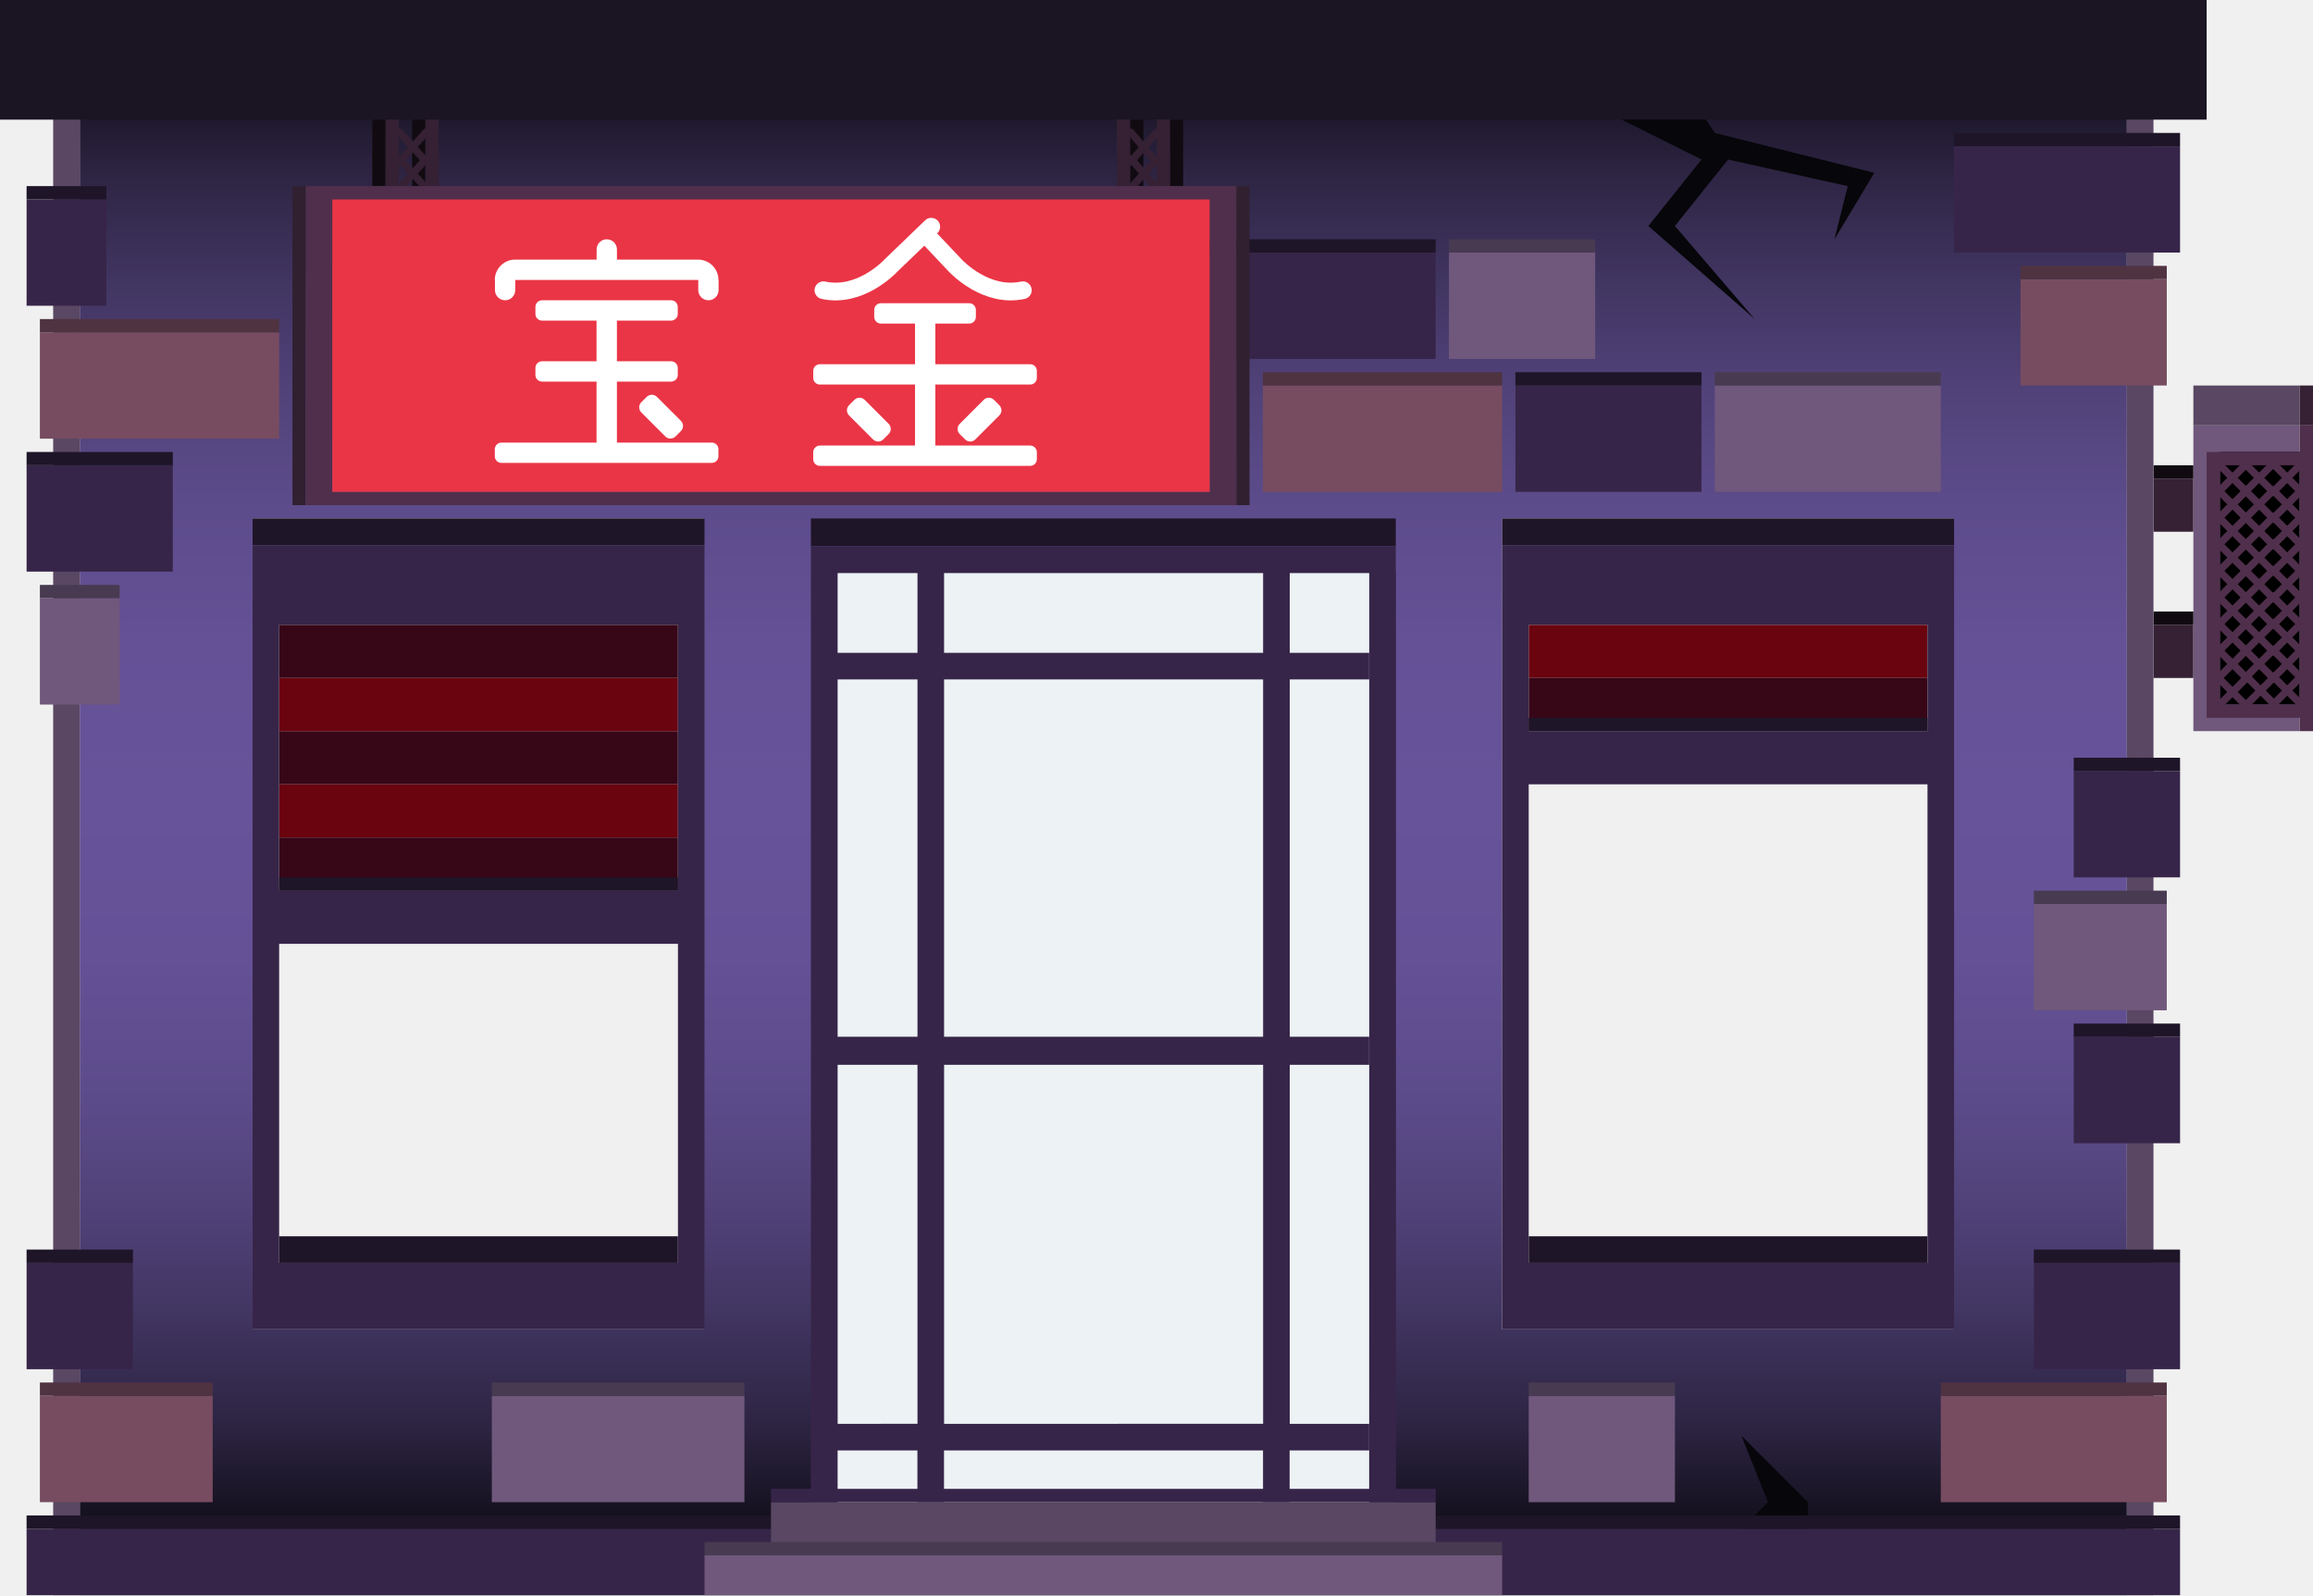
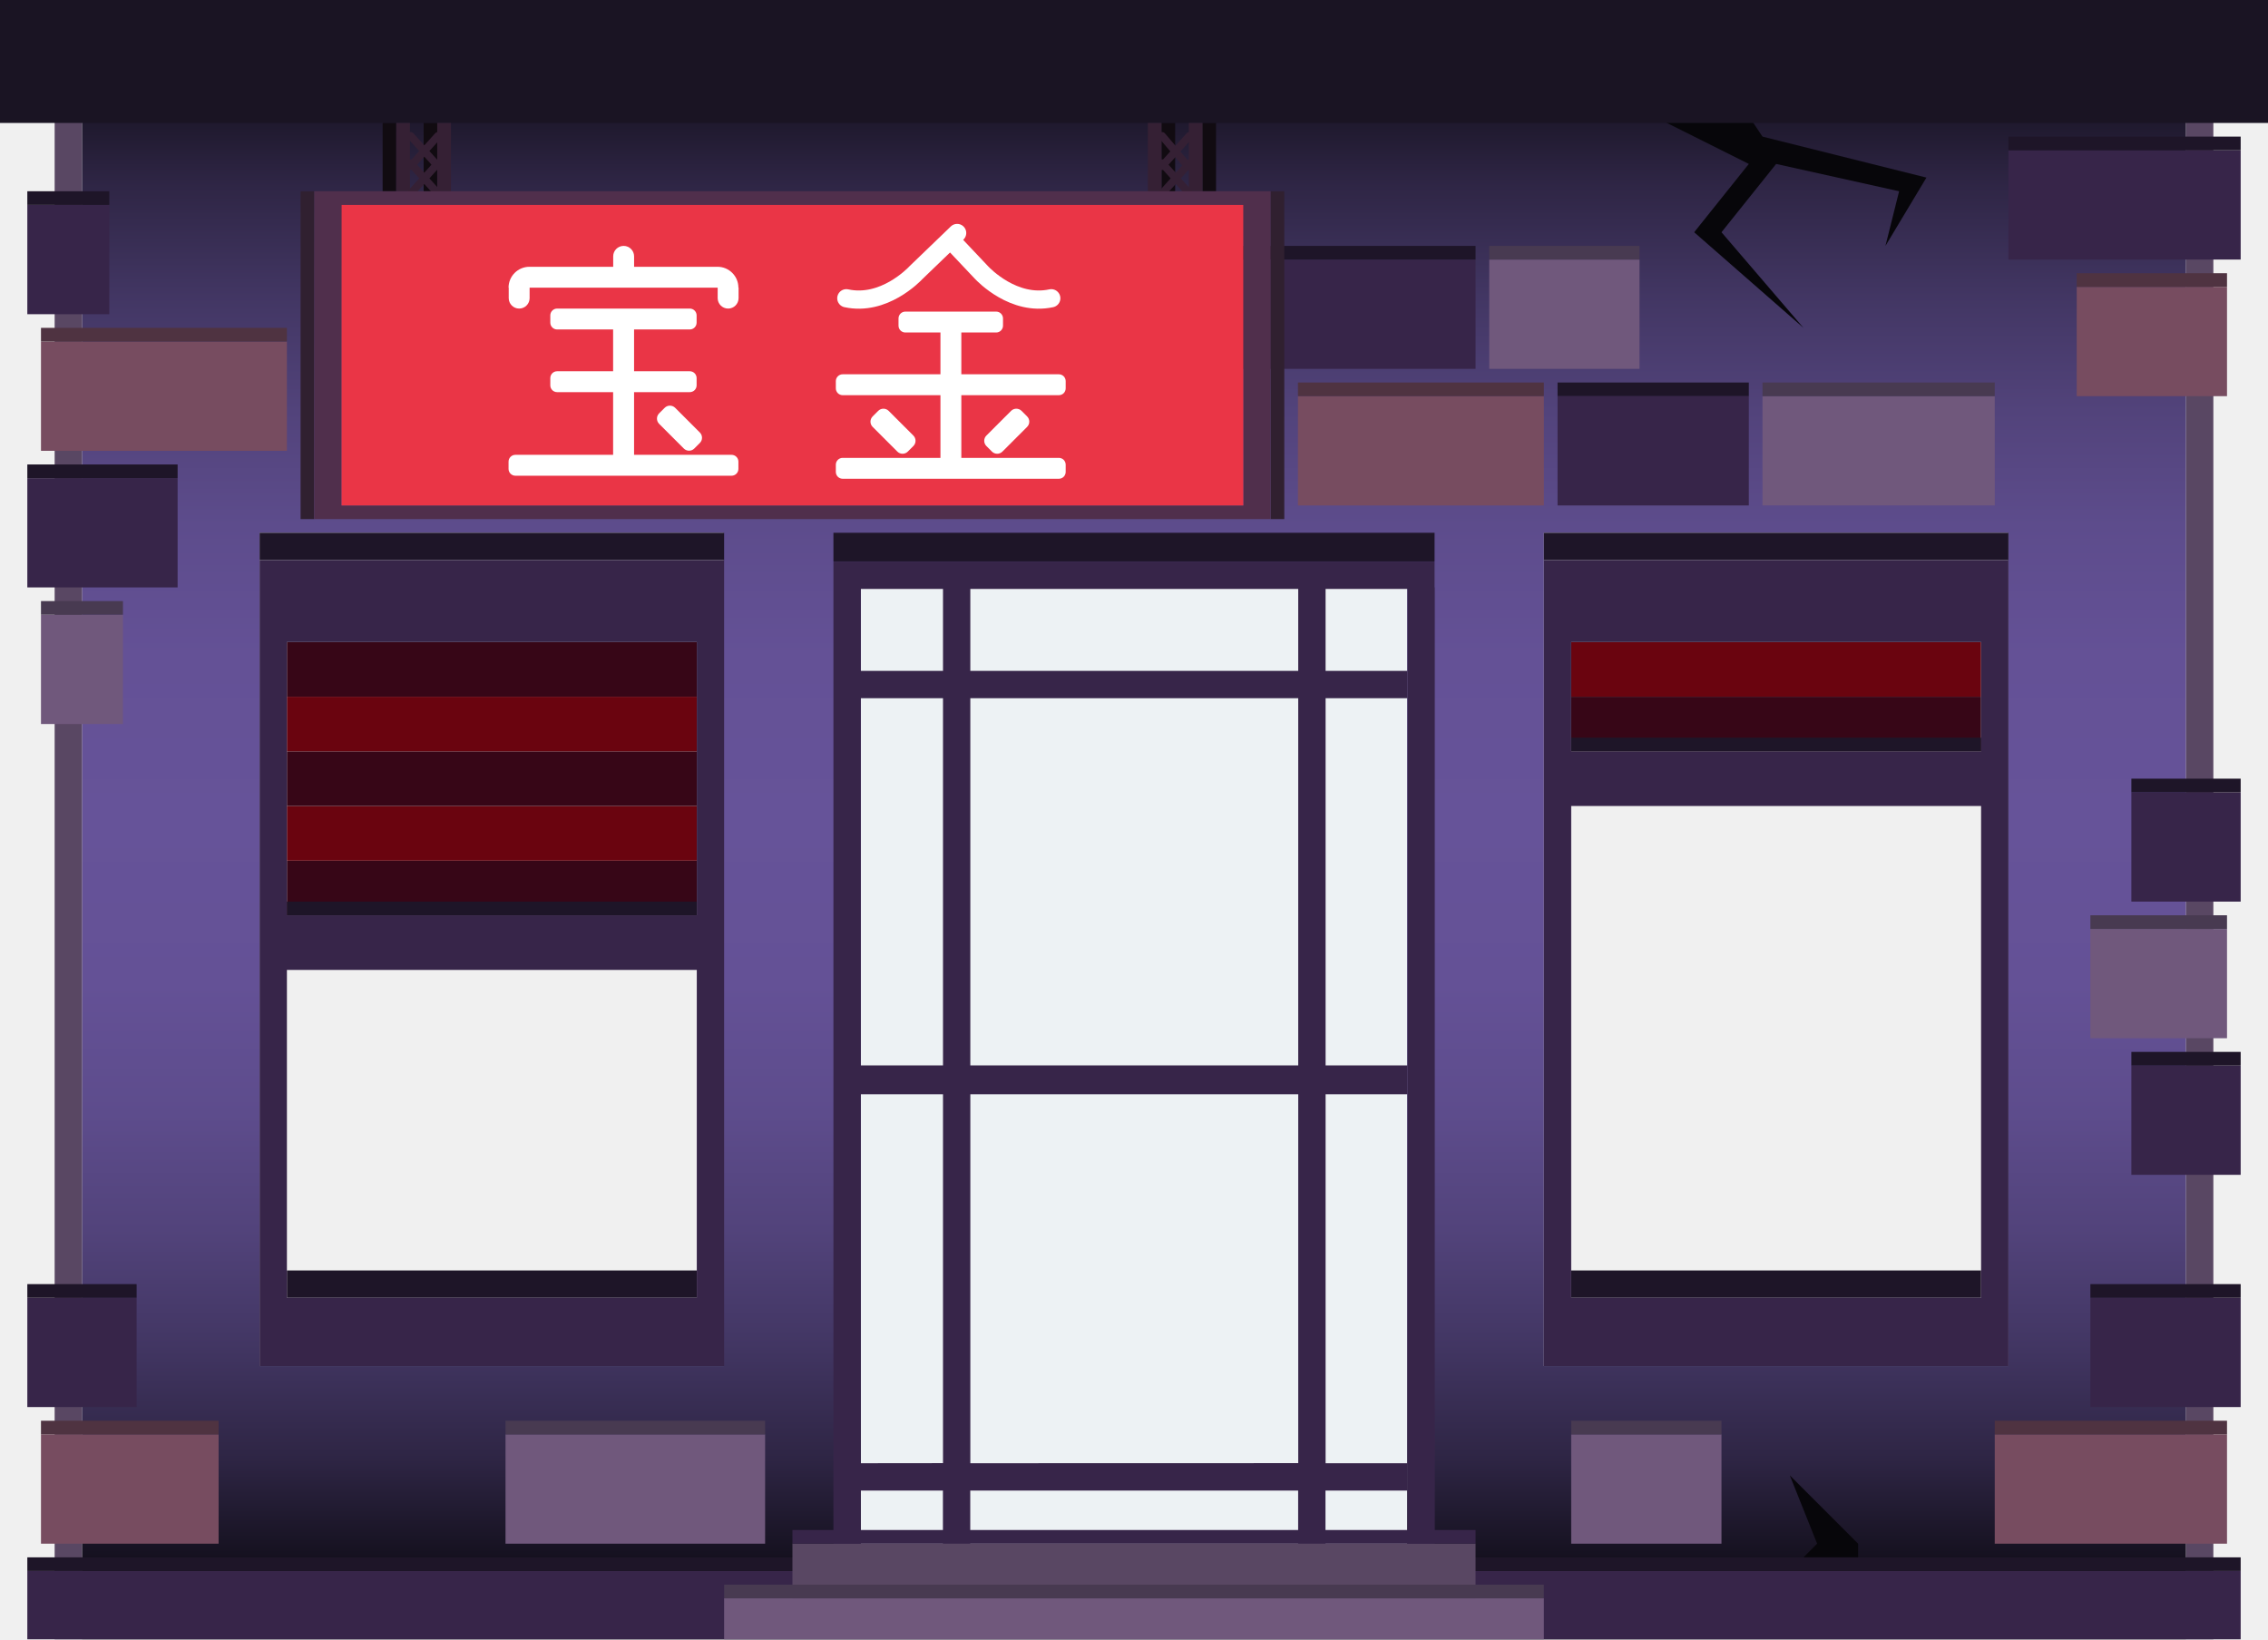
- <svg xmlns="http://www.w3.org/2000/svg" viewBox="0 0 1566 1080">
+ <svg xmlns="http://www.w3.org/2000/svg" viewBox="0 0 1494 1080">
  <defs>
-     <style>.cls-1{fill:#352034;}.cls-2{fill:#70587c;}.cls-3{fill:#594763;}.cls-4{fill:#502f4c;}.cls-18,.cls-22,.cls-5{fill:none;stroke-linejoin:round;}.cls-5{stroke:#502f4c;stroke-linecap:square;}.cls-18,.cls-5{stroke-width:5px;}.cls-6{fill:#110b11;}.cls-7{fill:url(#Новый_образец_градиентной_зал_2);}.cls-8{fill:#07060a;}.cls-9{fill:#372549;}.cls-10{fill:#1e1528;}.cls-11{fill:#1a1423;}.cls-12{fill:#774c60;}.cls-13{fill:#4f3341;}.cls-14{fill:#483a51;}.cls-15{fill:#edf2f4;}.cls-16{fill:#6a040f;}.cls-17{fill:#370617;}.cls-18{stroke:#352034;}.cls-18,.cls-22{stroke-linecap:round;}.cls-19{fill:#302030;}.cls-20{fill:#ea3546;}.cls-21{fill:#fff;}.cls-22{stroke:#fff;stroke-width:12px;}</style>
+     <style>.cls-1{fill:url(#Новый_образец_градиентной_зал_2);}.cls-2{fill:#594763;}.cls-3{fill:#07060a;}.cls-4{fill:#372549;}.cls-5{fill:#1e1528;}.cls-6{fill:#1a1423;}.cls-7{fill:#774c60;}.cls-8{fill:#4f3341;}.cls-9{fill:#70587c;}.cls-10{fill:#483a51;}.cls-11{fill:#edf2f4;}.cls-12{fill:#6a040f;}.cls-13{fill:#370617;}.cls-14{fill:#110b11;}.cls-15,.cls-21{fill:none;stroke-linecap:round;stroke-linejoin:round;}.cls-15{stroke:#352034;stroke-width:5px;}.cls-16{fill:#352034;}.cls-17{fill:#302030;}.cls-18{fill:#502f4c;}.cls-19{fill:#ea3546;}.cls-20{fill:#fff;}.cls-21{stroke:#fff;stroke-width:12px;}</style>
    <linearGradient id="Новый_образец_градиентной_зал_2" x1="747" y1="1" x2="747" y2="1080" gradientUnits="userSpaceOnUse">
      <stop offset="0" />
      <stop offset="0.05" stop-color="#15111f" />
      <stop offset="0.11" stop-color="#2e2544" />
      <stop offset="0.18" stop-color="#423663" />
      <stop offset="0.25" stop-color="#52437b" />
      <stop offset="0.32" stop-color="#5d4c8c" />
      <stop offset="0.4" stop-color="#645196" />
      <stop offset="0.5" stop-color="#665399" />
      <stop offset="0.6" stop-color="#645196" />
      <stop offset="0.68" stop-color="#5d4c8c" />
      <stop offset="0.75" stop-color="#52437b" />
      <stop offset="0.82" stop-color="#423663" />
      <stop offset="0.89" stop-color="#2e2544" />
      <stop offset="0.95" stop-color="#15111f" />
      <stop offset="1" />
    </linearGradient>
  </defs>
  <g id="Layer_2" data-name="Layer 2">
    <g id="Final_outside" data-name="Final outside">
      <g id="Entrance_-_Outside" data-name="Entrance - Outside">
-         <g id="Air">
-           <rect class="cls-1" x="1458" y="324" width="27" height="36" />
-           <rect class="cls-1" x="1458" y="423" width="27" height="36" />
-           <rect class="cls-2" x="1485" y="288" width="72" height="207" />
-           <rect class="cls-3" x="1485" y="261" width="72" height="27" />
-           <rect class="cls-1" x="1557" y="261" width="9" height="27" />
-           <rect x="1503" y="306" width="54" height="171" />
-           <path class="cls-4" d="M1557,288v18h-63V486h63v9h9V288Zm0,189h-54V315h54Z" />
-           <line class="cls-5" x1="1503.5" y1="476.5" x2="1521.5" y2="458.5" />
-           <line class="cls-5" x1="1502.5" y1="459.5" x2="1520.5" y2="477.5" />
-           <line class="cls-5" x1="1521.5" y1="476.5" x2="1539.5" y2="458.5" />
-           <line class="cls-5" x1="1521.5" y1="458.5" x2="1539.5" y2="476.5" />
-           <line class="cls-5" x1="1539.5" y1="476.5" x2="1557.5" y2="458.5" />
-           <line class="cls-5" x1="1539.5" y1="458.5" x2="1557.5" y2="476.5" />
-           <line class="cls-5" x1="1539.5" y1="458.5" x2="1557.5" y2="440.5" />
-           <line class="cls-5" x1="1539.5" y1="440.5" x2="1557.5" y2="458.5" />
-           <line class="cls-5" x1="1539.5" y1="440.5" x2="1557.5" y2="422.5" />
-           <line class="cls-5" x1="1539.5" y1="422.5" x2="1557.5" y2="440.5" />
-           <line class="cls-5" x1="1539.5" y1="422.5" x2="1557.5" y2="404.5" />
-           <line class="cls-5" x1="1539.5" y1="404.5" x2="1557.5" y2="422.5" />
-           <line class="cls-5" x1="1539.5" y1="404.5" x2="1557.5" y2="386.5" />
-           <line class="cls-5" x1="1539.5" y1="386.5" x2="1557.5" y2="404.5" />
-           <line class="cls-5" x1="1539.5" y1="386.5" x2="1557.5" y2="368.5" />
-           <line class="cls-5" x1="1539.5" y1="368.5" x2="1557.5" y2="386.5" />
-           <line class="cls-5" x1="1539.5" y1="368.5" x2="1557.5" y2="350.5" />
-           <line class="cls-5" x1="1539.5" y1="350.5" x2="1557.5" y2="368.5" />
-           <line class="cls-5" x1="1539.5" y1="350.5" x2="1557.5" y2="332.5" />
-           <line class="cls-5" x1="1539.5" y1="332.5" x2="1557.5" y2="350.5" />
-           <line class="cls-5" x1="1539.5" y1="332.5" x2="1557.5" y2="314.5" />
-           <line class="cls-5" x1="1539.5" y1="314.5" x2="1557.5" y2="332.5" />
-           <line class="cls-5" x1="1520.5" y1="458.5" x2="1538.5" y2="440.5" />
-           <line class="cls-5" x1="1520.5" y1="440.5" x2="1538.5" y2="458.5" />
-           <line class="cls-5" x1="1520.5" y1="440.5" x2="1538.5" y2="422.5" />
-           <line class="cls-5" x1="1520.5" y1="422.5" x2="1538.5" y2="440.5" />
-           <line class="cls-5" x1="1520.5" y1="422.5" x2="1538.5" y2="404.5" />
-           <line class="cls-5" x1="1520.5" y1="404.5" x2="1538.5" y2="422.5" />
-           <line class="cls-5" x1="1520.5" y1="404.5" x2="1538.5" y2="386.5" />
-           <line class="cls-5" x1="1520.5" y1="386.5" x2="1538.5" y2="404.5" />
-           <line class="cls-5" x1="1520.5" y1="386.5" x2="1538.5" y2="368.5" />
-           <line class="cls-5" x1="1520.5" y1="368.5" x2="1538.5" y2="386.5" />
-           <line class="cls-5" x1="1520.5" y1="368.5" x2="1538.5" y2="350.5" />
-           <line class="cls-5" x1="1520.5" y1="350.5" x2="1538.5" y2="368.5" />
-           <line class="cls-5" x1="1520.5" y1="350.5" x2="1538.5" y2="332.5" />
-           <line class="cls-5" x1="1520.5" y1="332.5" x2="1538.5" y2="350.5" />
-           <line class="cls-5" x1="1520.5" y1="332.5" x2="1538.5" y2="314.5" />
-           <line class="cls-5" x1="1520.5" y1="314.5" x2="1538.5" y2="332.5" />
-           <line class="cls-5" x1="1502.5" y1="458.5" x2="1520.5" y2="440.5" />
-           <line class="cls-5" x1="1502.5" y1="440.5" x2="1520.5" y2="458.5" />
-           <line class="cls-5" x1="1502.5" y1="440.5" x2="1520.5" y2="422.5" />
-           <line class="cls-5" x1="1502.5" y1="422.5" x2="1520.5" y2="440.5" />
-           <line class="cls-5" x1="1502.5" y1="422.5" x2="1520.5" y2="404.5" />
-           <line class="cls-5" x1="1502.5" y1="404.5" x2="1520.5" y2="422.5" />
-           <line class="cls-5" x1="1502.5" y1="404.5" x2="1520.5" y2="386.5" />
-           <line class="cls-5" x1="1502.5" y1="386.5" x2="1520.5" y2="404.5" />
-           <line class="cls-5" x1="1502.5" y1="386.5" x2="1520.5" y2="368.5" />
-           <line class="cls-5" x1="1502.5" y1="368.5" x2="1520.5" y2="386.5" />
-           <line class="cls-5" x1="1502.5" y1="368.5" x2="1520.5" y2="350.5" />
-           <line class="cls-5" x1="1502.5" y1="350.5" x2="1520.5" y2="368.5" />
-           <line class="cls-5" x1="1502.5" y1="350.5" x2="1520.5" y2="332.5" />
-           <line class="cls-5" x1="1502.5" y1="332.5" x2="1520.5" y2="350.5" />
-           <line class="cls-5" x1="1502.5" y1="332.5" x2="1520.5" y2="314.5" />
-           <line class="cls-5" x1="1502.5" y1="314.5" x2="1520.5" y2="332.5" />
-           <rect class="cls-6" x="1458" y="315" width="27" height="9" />
-           <rect class="cls-6" x="1458" y="414" width="27" height="9" />
-         </g>
        <g id="level">
          <g id="wall">
-             <path class="cls-7" d="M54,1V1080H1440V1ZM476.71,900H171V351H476.71Zm846,0H1017V351h305.71Z" />
-             <rect class="cls-3" x="1440" y="1" width="18" height="1079" />
-             <rect class="cls-3" x="36" y="1" width="18" height="1079" />
+             <path class="cls-1" d="M54,1V1080H1440V1ZM476.71,900H171V351H476.71Zm846,0H1017V351h305.71Z" />
+             <rect class="cls-2" x="1440" y="1" width="18" height="1079" />
+             <rect class="cls-2" x="36" y="1" width="18" height="1079" />
            <g id="_1" data-name="1">
-               <polygon class="cls-8" points="1080 72 1152 108 1116 153 1188 216 1134 153 1170 108 1251 126 1242 162 1269 117 1161 90 1143 63 1080 72" />
-               <polygon class="cls-8" points="1170 1044 1197 1017 1179 972 1224 1017 1224 1044 1170 1044" />
+               <polygon class="cls-3" points="1080 72 1152 108 1116 153 1188 216 1134 153 1170 108 1251 126 1242 162 1269 117 1161 90 1143 63 1080 72" />
+               <polygon class="cls-3" points="1170 1044 1197 1017 1179 972 1224 1017 1224 1044 1170 1044" />
            </g>
-             <rect class="cls-9" x="18" y="1035" width="1458" height="45" />
-             <rect class="cls-10" x="18" y="1026" width="1458" height="9" />
-             <rect class="cls-11" width="1494" height="81" />
+             <rect class="cls-4" x="18" y="1035" width="1458" height="45" />
+             <rect class="cls-5" x="18" y="1026" width="1458" height="9" />
+             <rect class="cls-6" width="1494" height="81" />
          </g>
          <g id="Bricks">
-             <rect class="cls-12" x="27" y="225" width="162" height="72" />
-             <rect class="cls-13" x="27" y="216" width="162" height="9" />
-             <rect class="cls-2" x="1161" y="261" width="153" height="72" transform="translate(2475 594) rotate(180)" />
-             <rect class="cls-14" x="1161" y="252" width="153" height="9" transform="translate(2475 513) rotate(180)" />
-             <rect class="cls-12" x="855" y="261" width="162" height="72" />
-             <rect class="cls-13" x="855" y="252" width="162" height="9" />
-             <rect class="cls-9" x="1323" y="99" width="153" height="72" />
-             <rect class="cls-10" x="1323" y="90" width="153" height="9" />
-             <rect class="cls-12" x="1314" y="945" width="153" height="72" />
-             <rect class="cls-13" x="1314" y="936" width="153" height="9" />
-             <rect class="cls-9" x="18" y="315" width="99" height="72" />
-             <rect class="cls-10" x="18" y="306" width="99" height="9" />
-             <rect class="cls-9" x="18" y="135" width="54" height="72" />
-             <rect class="cls-10" x="18" y="126" width="54" height="9" />
-             <rect class="cls-9" x="1404" y="702" width="72" height="72" transform="translate(2880 1476) rotate(180)" />
-             <rect class="cls-10" x="1404" y="693" width="72" height="9" transform="translate(2880 1395) rotate(180)" />
-             <rect class="cls-9" x="1404" y="522" width="72" height="72" transform="translate(2880 1116) rotate(180)" />
-             <rect class="cls-10" x="1404" y="513" width="72" height="9" transform="translate(2880 1035) rotate(180)" />
-             <rect class="cls-2" x="27" y="405" width="54" height="72" />
-             <rect class="cls-14" x="27" y="396" width="54" height="9" />
-             <rect class="cls-12" x="27" y="945" width="117" height="72" />
-             <rect class="cls-13" x="27" y="936" width="117" height="9" />
-             <rect class="cls-2" x="333" y="945" width="171" height="72" />
-             <rect class="cls-14" x="333" y="936" width="171" height="9" />
-             <rect class="cls-9" x="18" y="855" width="72" height="72" />
-             <rect class="cls-10" x="18" y="846" width="72" height="9" />
-             <rect class="cls-9" x="801" y="171" width="171" height="72" transform="translate(1773 414) rotate(180)" />
-             <rect class="cls-10" x="801" y="162" width="171" height="9" transform="translate(1773 333) rotate(180)" />
-             <rect class="cls-9" x="1026" y="261" width="126" height="72" />
-             <rect class="cls-10" x="1026" y="252" width="126" height="9" />
-             <rect class="cls-2" x="981" y="171" width="99" height="72" />
-             <rect class="cls-14" x="981" y="162" width="99" height="9" />
-             <rect class="cls-2" x="1035" y="945" width="99" height="72" />
-             <rect class="cls-14" x="1035" y="936" width="99" height="9" />
-             <rect class="cls-2" x="1377" y="612" width="90" height="72" transform="translate(2844 1296) rotate(180)" />
-             <rect class="cls-14" x="1377" y="603" width="90" height="9" transform="translate(2844 1215) rotate(180)" />
-             <rect class="cls-12" x="1368" y="189" width="99" height="72" />
-             <rect class="cls-13" x="1368" y="180" width="99" height="9" />
-             <rect class="cls-9" x="1377" y="855" width="99" height="72" />
-             <rect class="cls-10" x="1377" y="846" width="99" height="9" />
+             <rect class="cls-7" x="27" y="225" width="162" height="72" />
+             <rect class="cls-8" x="27" y="216" width="162" height="9" />
+             <rect class="cls-9" x="1161" y="261" width="153" height="72" transform="translate(2475 594) rotate(180)" />
+             <rect class="cls-10" x="1161" y="252" width="153" height="9" transform="translate(2475 513) rotate(180)" />
+             <rect class="cls-7" x="855" y="261" width="162" height="72" />
+             <rect class="cls-8" x="855" y="252" width="162" height="9" />
+             <rect class="cls-4" x="1323" y="99" width="153" height="72" />
+             <rect class="cls-5" x="1323" y="90" width="153" height="9" />
+             <rect class="cls-7" x="1314" y="945" width="153" height="72" />
+             <rect class="cls-8" x="1314" y="936" width="153" height="9" />
+             <rect class="cls-4" x="18" y="315" width="99" height="72" />
+             <rect class="cls-5" x="18" y="306" width="99" height="9" />
+             <rect class="cls-4" x="18" y="135" width="54" height="72" />
+             <rect class="cls-5" x="18" y="126" width="54" height="9" />
+             <rect class="cls-4" x="1404" y="702" width="72" height="72" transform="translate(2880 1476) rotate(180)" />
+             <rect class="cls-5" x="1404" y="693" width="72" height="9" transform="translate(2880 1395) rotate(180)" />
+             <rect class="cls-4" x="1404" y="522" width="72" height="72" transform="translate(2880 1116) rotate(180)" />
+             <rect class="cls-5" x="1404" y="513" width="72" height="9" transform="translate(2880 1035) rotate(180)" />
+             <rect class="cls-9" x="27" y="405" width="54" height="72" />
+             <rect class="cls-10" x="27" y="396" width="54" height="9" />
+             <rect class="cls-7" x="27" y="945" width="117" height="72" />
+             <rect class="cls-8" x="27" y="936" width="117" height="9" />
+             <rect class="cls-9" x="333" y="945" width="171" height="72" />
+             <rect class="cls-10" x="333" y="936" width="171" height="9" />
+             <rect class="cls-4" x="18" y="855" width="72" height="72" />
+             <rect class="cls-5" x="18" y="846" width="72" height="9" />
+             <rect class="cls-4" x="801" y="171" width="171" height="72" transform="translate(1773 414) rotate(180)" />
+             <rect class="cls-5" x="801" y="162" width="171" height="9" transform="translate(1773 333) rotate(180)" />
+             <rect class="cls-4" x="1026" y="261" width="126" height="72" />
+             <rect class="cls-5" x="1026" y="252" width="126" height="9" />
+             <rect class="cls-9" x="981" y="171" width="99" height="72" />
+             <rect class="cls-10" x="981" y="162" width="99" height="9" />
+             <rect class="cls-9" x="1035" y="945" width="99" height="72" />
+             <rect class="cls-10" x="1035" y="936" width="99" height="9" />
+             <rect class="cls-9" x="1377" y="612" width="90" height="72" transform="translate(2844 1296) rotate(180)" />
+             <rect class="cls-10" x="1377" y="603" width="90" height="9" transform="translate(2844 1215) rotate(180)" />
+             <rect class="cls-7" x="1368" y="189" width="99" height="72" />
+             <rect class="cls-8" x="1368" y="180" width="99" height="9" />
+             <rect class="cls-4" x="1377" y="855" width="99" height="72" />
+             <rect class="cls-5" x="1377" y="846" width="99" height="9" />
          </g>
        </g>
        <g id="Door">
-           <rect class="cls-15" x="567" y="387" width="360" height="648" />
-           <rect class="cls-10" x="549" y="351" width="396" height="18.89" transform="translate(1494 720.89) rotate(180)" />
-           <path class="cls-9" d="M945,387V369.94H549v18h0V1035h18V982h54.13v35h18V982h216v35h18V982H927v-18H873.21V720.89H927v-19H873.21V460H927v-18H873.2V388h53.94V1035h18V387ZM639.18,388h216v54h-216Zm0,72h216V701.89h-216Zm-72.13-72h54.13v54H567.05Zm0,72h54.13V701.89H567.05Zm0,504V720.89h54.13V963.94Zm72.14,0V720.89h216V963.94Z" />
-           <rect class="cls-2" x="477" y="1053" width="540" height="27" transform="translate(1494 2133) rotate(180)" />
-           <rect class="cls-3" x="522" y="1017" width="450" height="36" transform="translate(1494 2070) rotate(180)" />
-           <rect class="cls-9" x="522" y="1008" width="450" height="9" transform="translate(1494.01 2025) rotate(180)" />
-           <rect class="cls-14" x="477" y="1044" width="540" height="9" transform="matrix(-1, 0, 0, -1, 1494, 2097)" />
+           <rect class="cls-11" x="567" y="387" width="360" height="648" />
+           <rect class="cls-5" x="549" y="351" width="396" height="18.89" transform="translate(1494 720.89) rotate(180)" />
+           <path class="cls-4" d="M945,387V369.94H549v18h0V1035h18V982h54.13v35h18V982h216v35h18V982H927v-18H873.21V720.89H927v-19H873.21V460H927v-18H873.2V388h53.94V1035h18V387ZM639.18,388h216v54h-216Zm0,72h216V701.89h-216Zm-72.13-72h54.13v54H567.05Zm0,72h54.13V701.89H567.05Zm0,504V720.89h54.13V963.94Zm72.14,0V720.89h216V963.94Z" />
+           <rect class="cls-9" x="477" y="1053" width="540" height="27" transform="translate(1494 2133) rotate(180)" />
+           <rect class="cls-2" x="522" y="1017" width="450" height="36" transform="translate(1494 2070) rotate(180)" />
+           <rect class="cls-4" x="522" y="1008" width="450" height="9" transform="translate(1494.01 2025) rotate(180)" />
+           <rect class="cls-10" x="477" y="1044" width="540" height="9" transform="matrix(-1, 0, 0, -1, 1494, 2097)" />
        </g>
        <g id="Window">
-           <rect class="cls-10" x="1017" y="351" width="306" height="18" />
-           <rect class="cls-10" x="1035" y="837" width="270" height="18" />
-           <rect class="cls-16" x="1035" y="423" width="270" height="36" />
-           <rect class="cls-17" x="1035" y="459" width="270" height="36" />
-           <path class="cls-9" d="M1305,369H1017V900h306V369Zm0,486H1035V531h270Zm0-360H1035V423h270Z" />
-           <rect class="cls-10" x="1035" y="486" width="270" height="9" />
+           <rect class="cls-5" x="1017" y="351" width="306" height="18" />
+           <rect class="cls-5" x="1035" y="837" width="270" height="18" />
+           <rect class="cls-12" x="1035" y="423" width="270" height="36" />
+           <rect class="cls-13" x="1035" y="459" width="270" height="36" />
+           <path class="cls-4" d="M1305,369H1017V900h306V369Zm0,486H1035V531h270Zm0-360H1035V423h270Z" />
+           <rect class="cls-5" x="1035" y="486" width="270" height="9" />
        </g>
        <g id="Window-2" data-name="Window">
-           <rect class="cls-10" x="171" y="351" width="306" height="18" />
-           <rect class="cls-10" x="189" y="837" width="270" height="18" />
-           <rect class="cls-17" x="189" y="567" width="270" height="36" />
-           <rect class="cls-16" x="189" y="531" width="270" height="36" />
-           <rect class="cls-17" x="189" y="495" width="270" height="36" />
-           <rect class="cls-16" x="189" y="459" width="270" height="36" />
-           <rect class="cls-17" x="189" y="423" width="270" height="36" />
-           <path class="cls-9" d="M459,369H171V900H477V369Zm0,486H189V639H459Zm0-252H189V423H459Z" />
-           <rect class="cls-10" x="189" y="594" width="270" height="9" />
+           <rect class="cls-5" x="171" y="351" width="306" height="18" />
+           <rect class="cls-5" x="189" y="837" width="270" height="18" />
+           <rect class="cls-13" x="189" y="567" width="270" height="36" />
+           <rect class="cls-12" x="189" y="531" width="270" height="36" />
+           <rect class="cls-13" x="189" y="495" width="270" height="36" />
+           <rect class="cls-12" x="189" y="459" width="270" height="36" />
+           <rect class="cls-13" x="189" y="423" width="270" height="36" />
+           <path class="cls-4" d="M459,369H171V900H477V369Zm0,486H189V639H459Zm0-252H189V423H459Z" />
+           <rect class="cls-5" x="189" y="594" width="270" height="9" />
        </g>
        <g id="Banner">
-           <rect class="cls-6" x="252.05" y="81" width="8.95" height="45" />
-           <rect class="cls-6" x="279.05" y="81" width="8.95" height="45" />
-           <line class="cls-18" x1="270.5" y1="127.5" x2="288.5" y2="107.5" />
-           <line class="cls-18" x1="270.5" y1="107.5" x2="288.5" y2="127.5" />
-           <line class="cls-18" x1="270.5" y1="109.5" x2="288.5" y2="89.5" />
-           <line class="cls-18" x1="270.5" y1="89.5" x2="288.5" y2="109.5" />
-           <rect class="cls-1" x="261.05" y="81" width="9" height="45" />
-           <rect class="cls-1" x="288.05" y="81" width="9" height="45" />
-           <rect class="cls-6" x="765.11" y="81" width="9" height="45" />
-           <rect class="cls-6" x="792.05" y="81" width="9" height="45" />
-           <line class="cls-18" x1="765.5" y1="89.5" x2="782.5" y2="109.5" />
-           <line class="cls-18" x1="765.5" y1="107.5" x2="783.5" y2="127.5" />
-           <line class="cls-18" x1="765.5" y1="127.5" x2="783.5" y2="107.5" />
-           <line class="cls-18" x1="765.5" y1="109.5" x2="783.5" y2="89.5" />
-           <rect class="cls-1" x="783.11" y="81" width="9" height="45" />
-           <rect class="cls-1" x="756.11" y="81" width="9" height="45" />
-           <rect class="cls-19" x="198" y="126" width="9" height="216" />
-           <rect class="cls-19" x="837" y="126" width="9" height="216" />
-           <path class="cls-4" d="M837,135v-9H207v9h0V333h0v9H837v-9h0V135ZM819,333H225V135H819Z" />
-           <rect class="cls-20" x="225" y="135" width="594" height="198" transform="translate(1044 468) rotate(180)" />
-           <path class="cls-21" d="M486.52,189.53v6.88a6.88,6.88,0,0,1-6.88,6.88h0a6.89,6.89,0,0,1-6.89-6.88v-6.88H348.87v6.88a6.88,6.88,0,0,1-6.88,6.88h0a6.88,6.88,0,0,1-6.88-6.88v-6.88H335a13.77,13.77,0,0,1,13.76-13.77h55.17v-6.88a6.88,6.88,0,0,1,6.88-6.88h0a6.89,6.89,0,0,1,6.89,6.88v6.88h54.95a13.77,13.77,0,0,1,13.76,13.77h.11Z" />
-           <rect class="cls-21" x="431.22" y="274.63" width="32.76" height="14.93" rx="4.88" transform="translate(564.63 798.06) rotate(-135)" />
-           <path class="cls-21" d="M481.91,299.65H417.68v-41.3h36.7a4.49,4.49,0,0,0,4.5-4.5v-4.76a4.49,4.49,0,0,0-4.5-4.5h-36.7V217.06h36.7a4.5,4.5,0,0,0,4.5-4.5v-4.77a4.5,4.5,0,0,0-4.5-4.5H367a4.5,4.5,0,0,0-4.5,4.5v4.77a4.5,4.5,0,0,0,4.5,4.5h36.88v27.53H367a4.49,4.49,0,0,0-4.5,4.5v4.76a4.49,4.49,0,0,0,4.5,4.5h36.88v41.3H339.5a4.5,4.5,0,0,0-4.5,4.5v4.76a4.5,4.5,0,0,0,4.5,4.5H481.91a4.49,4.49,0,0,0,4.5-4.5v-4.76A4.49,4.49,0,0,0,481.91,299.65Z" />
-           <rect class="cls-21" x="646.81" y="276.63" width="32.76" height="14.93" rx="4.88" transform="translate(1333.01 16.04) rotate(135)" />
-           <rect class="cls-21" x="571.87" y="276.63" width="32.76" height="14.93" rx="4.88" transform="translate(373.18 -332.74) rotate(45)" />
-           <path class="cls-21" d="M697.5,260.35a4.49,4.49,0,0,0,4.5-4.5v-4.76a4.49,4.49,0,0,0-4.5-4.5H633.26V219.06H656.2a4.51,4.51,0,0,0,4.51-4.5v-4.77a4.51,4.51,0,0,0-4.51-4.5H596.38a4.51,4.51,0,0,0-4.5,4.5v4.77a4.51,4.51,0,0,0,4.5,4.5H619.5v27.53H555.09a4.49,4.49,0,0,0-4.5,4.5v4.76a4.49,4.49,0,0,0,4.5,4.5H619.5v41.3H555.09a4.49,4.49,0,0,0-4.5,4.5v4.76a4.49,4.49,0,0,0,4.5,4.5H697.5a4.49,4.49,0,0,0,4.5-4.5v-4.76a4.49,4.49,0,0,0-4.5-4.5H633.26v-41.3Z" />
-           <path class="cls-22" d="M630.5,153.5l-27,26c-1.57,1.69-21.4,22.33-46,17" />
-           <path class="cls-22" d="M629.5,161.5l17,18c1.57,1.69,21.4,22.33,46,17" />
+           <rect class="cls-14" x="252.05" y="81" width="8.95" height="45" />
+           <rect class="cls-14" x="279.05" y="81" width="8.95" height="45" />
+           <line class="cls-15" x1="270.5" y1="127.5" x2="288.5" y2="107.5" />
+           <line class="cls-15" x1="270.5" y1="107.5" x2="288.5" y2="127.5" />
+           <line class="cls-15" x1="270.5" y1="109.5" x2="288.5" y2="89.5" />
+           <line class="cls-15" x1="270.5" y1="89.5" x2="288.5" y2="109.5" />
+           <rect class="cls-16" x="261.05" y="81" width="9" height="45" />
+           <rect class="cls-16" x="288.05" y="81" width="9" height="45" />
+           <rect class="cls-14" x="765.11" y="81" width="9" height="45" />
+           <rect class="cls-14" x="792.05" y="81" width="9" height="45" />
+           <line class="cls-15" x1="765.5" y1="89.5" x2="782.5" y2="109.5" />
+           <line class="cls-15" x1="765.5" y1="107.5" x2="783.5" y2="127.5" />
+           <line class="cls-15" x1="765.5" y1="127.5" x2="783.5" y2="107.5" />
+           <line class="cls-15" x1="765.5" y1="109.5" x2="783.5" y2="89.5" />
+           <rect class="cls-16" x="783.11" y="81" width="9" height="45" />
+           <rect class="cls-16" x="756.11" y="81" width="9" height="45" />
+           <rect class="cls-17" x="198" y="126" width="9" height="216" />
+           <rect class="cls-17" x="837" y="126" width="9" height="216" />
+           <path class="cls-18" d="M837,135v-9H207v9h0V333h0v9H837v-9h0V135ZM819,333H225V135H819Z" />
+           <rect class="cls-19" x="225" y="135" width="594" height="198" transform="translate(1044 468) rotate(180)" />
+           <path class="cls-20" d="M486.52,189.53v6.88a6.88,6.88,0,0,1-6.88,6.88h0a6.89,6.89,0,0,1-6.89-6.88v-6.88H348.87v6.88a6.88,6.88,0,0,1-6.88,6.88h0a6.88,6.88,0,0,1-6.88-6.88v-6.88H335a13.77,13.77,0,0,1,13.76-13.77h55.17v-6.88a6.88,6.88,0,0,1,6.88-6.88h0a6.89,6.89,0,0,1,6.89,6.88v6.88h54.95a13.77,13.77,0,0,1,13.76,13.77h.11Z" />
+           <rect class="cls-20" x="431.22" y="274.63" width="32.76" height="14.93" rx="4.88" transform="translate(564.63 798.06) rotate(-135)" />
+           <path class="cls-20" d="M481.91,299.65H417.68v-41.3h36.7a4.49,4.49,0,0,0,4.5-4.5v-4.76a4.49,4.49,0,0,0-4.5-4.5h-36.7V217.06h36.7a4.5,4.5,0,0,0,4.5-4.5v-4.77a4.5,4.5,0,0,0-4.5-4.5H367a4.5,4.5,0,0,0-4.5,4.5v4.77a4.5,4.5,0,0,0,4.5,4.5h36.88v27.53H367a4.49,4.49,0,0,0-4.5,4.5v4.76a4.49,4.49,0,0,0,4.5,4.5h36.88v41.3H339.5a4.5,4.5,0,0,0-4.5,4.5v4.76a4.5,4.5,0,0,0,4.5,4.5H481.91a4.49,4.49,0,0,0,4.5-4.5v-4.76A4.49,4.49,0,0,0,481.91,299.65Z" />
+           <rect class="cls-20" x="646.81" y="276.63" width="32.76" height="14.93" rx="4.88" transform="translate(1333.01 16.04) rotate(135)" />
+           <rect class="cls-20" x="571.87" y="276.63" width="32.76" height="14.93" rx="4.88" transform="translate(373.18 -332.74) rotate(45)" />
+           <path class="cls-20" d="M697.5,260.35a4.49,4.49,0,0,0,4.5-4.5v-4.76a4.49,4.49,0,0,0-4.5-4.5H633.26V219.06H656.2a4.51,4.51,0,0,0,4.51-4.5v-4.77a4.51,4.51,0,0,0-4.51-4.5H596.38a4.51,4.51,0,0,0-4.5,4.5v4.77a4.51,4.51,0,0,0,4.5,4.5H619.5v27.53H555.09a4.49,4.49,0,0,0-4.5,4.5v4.76a4.49,4.49,0,0,0,4.5,4.5H619.5v41.3H555.09a4.49,4.49,0,0,0-4.5,4.5v4.76a4.49,4.49,0,0,0,4.5,4.5H697.5a4.49,4.49,0,0,0,4.5-4.5v-4.76a4.49,4.49,0,0,0-4.5-4.5H633.26v-41.3Z" />
+           <path class="cls-21" d="M630.5,153.5l-27,26c-1.57,1.69-21.4,22.33-46,17" />
+           <path class="cls-21" d="M629.5,161.5l17,18c1.57,1.69,21.4,22.33,46,17" />
        </g>
      </g>
    </g>
  </g>
</svg>
